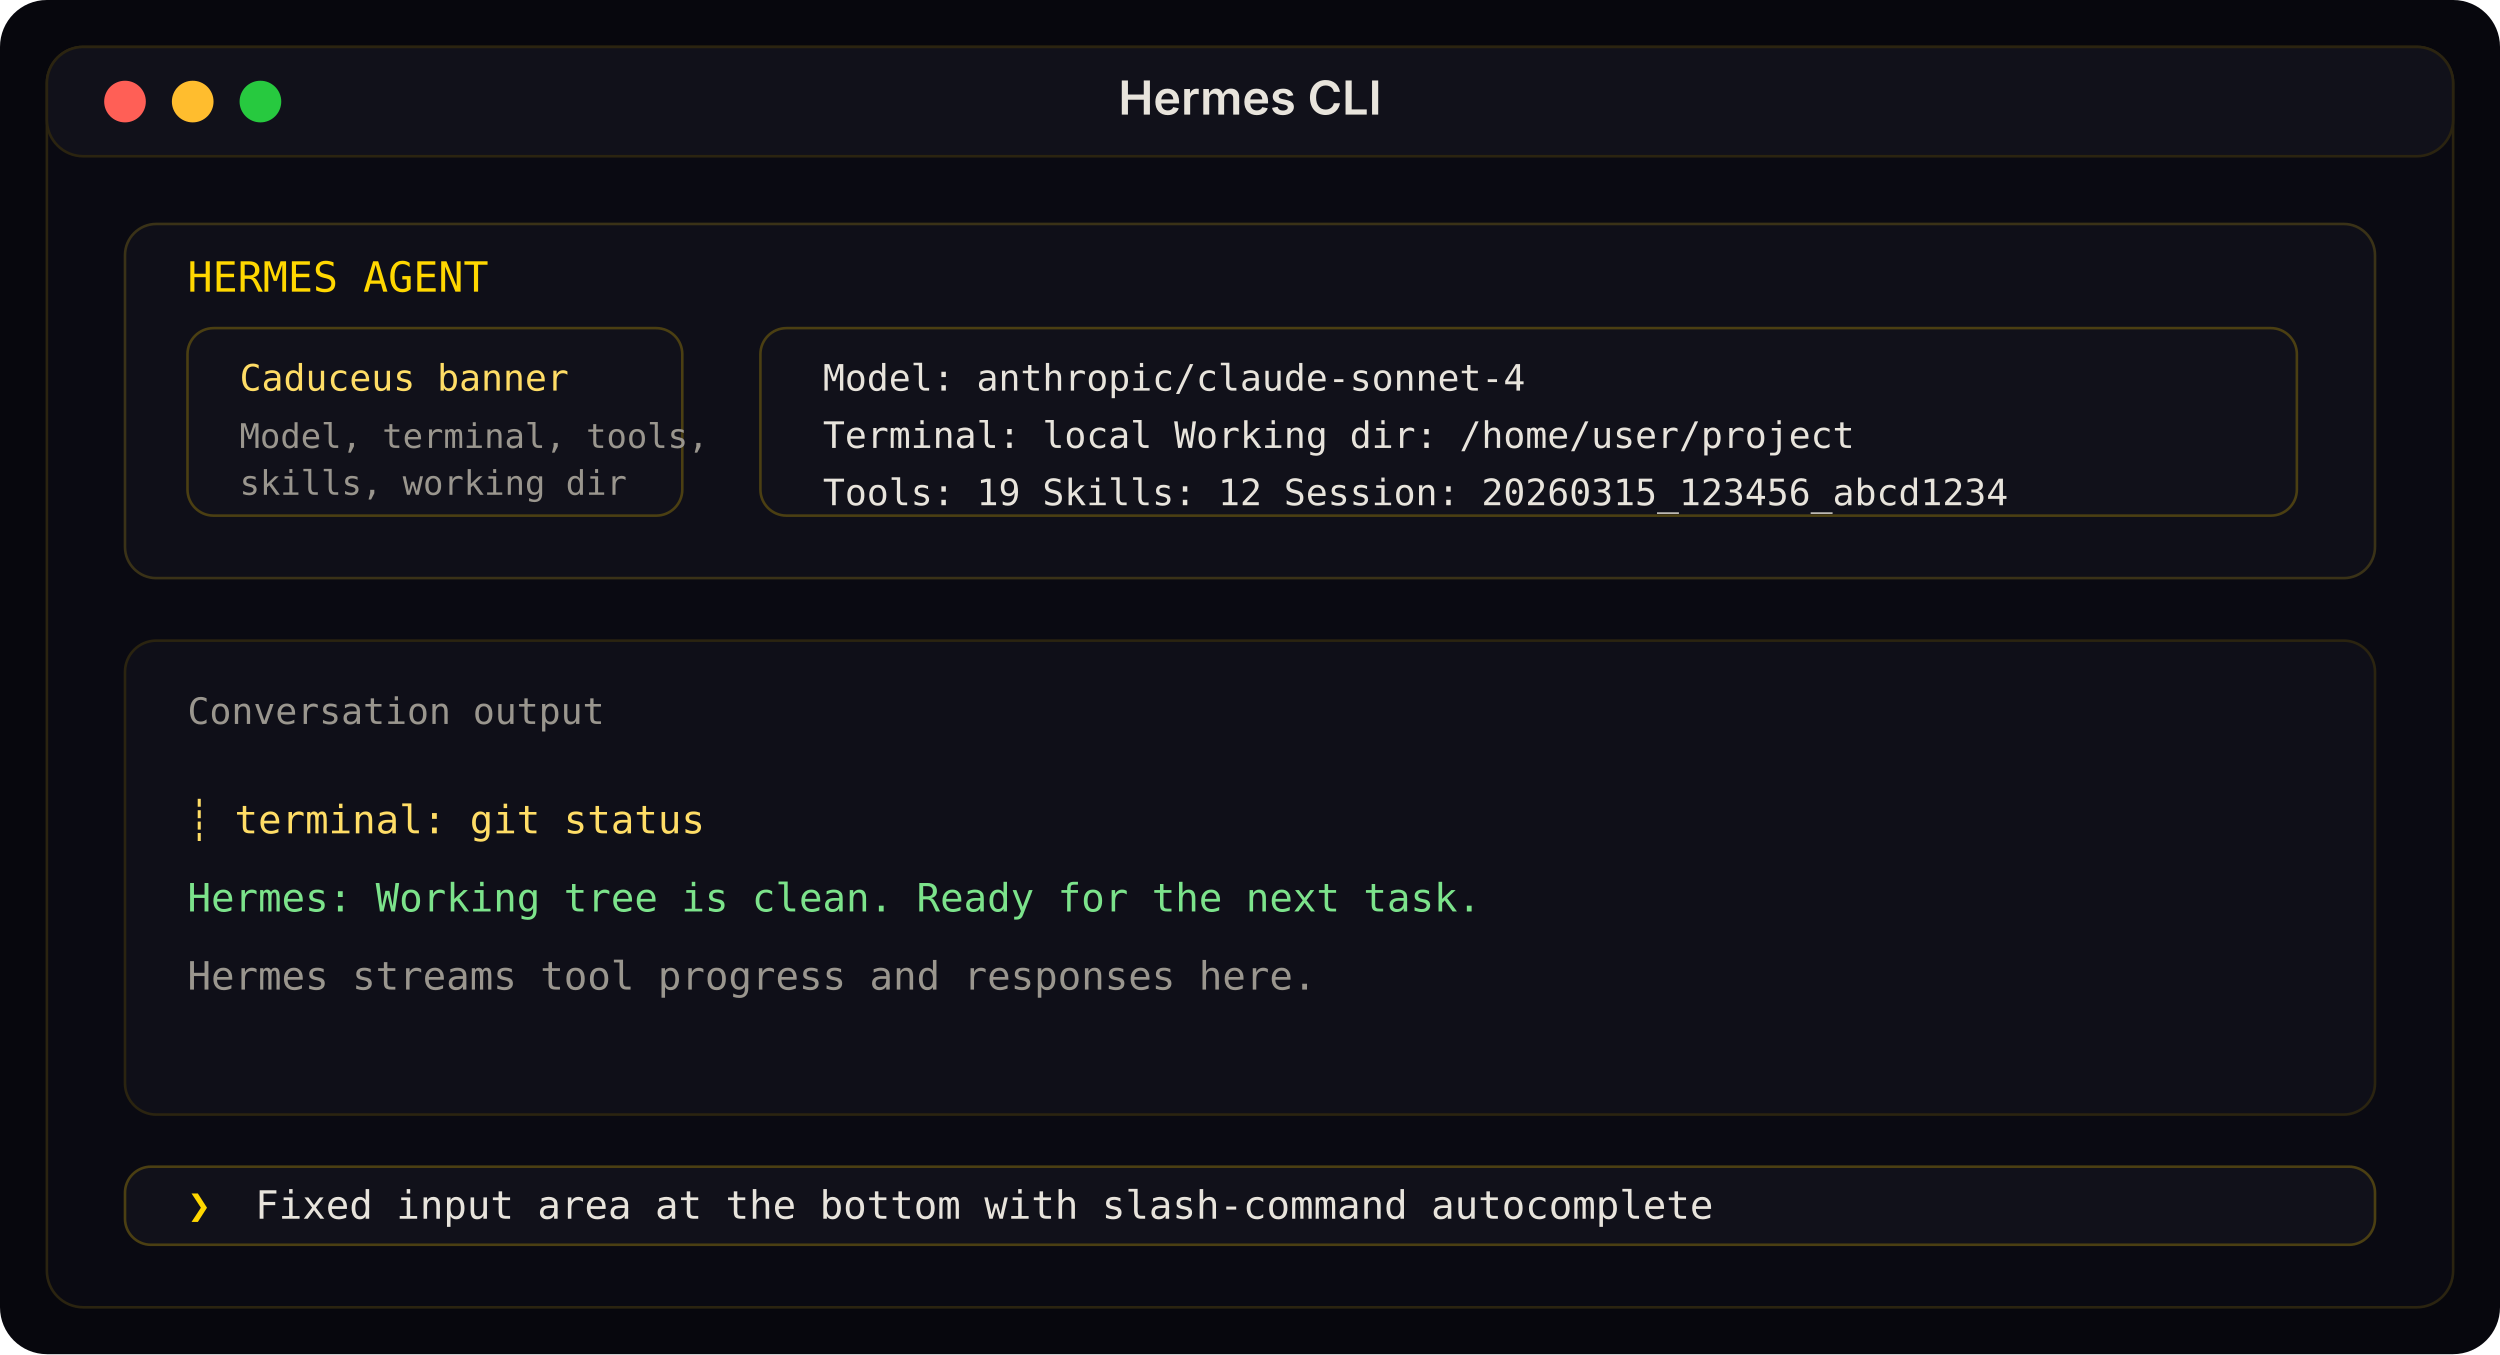
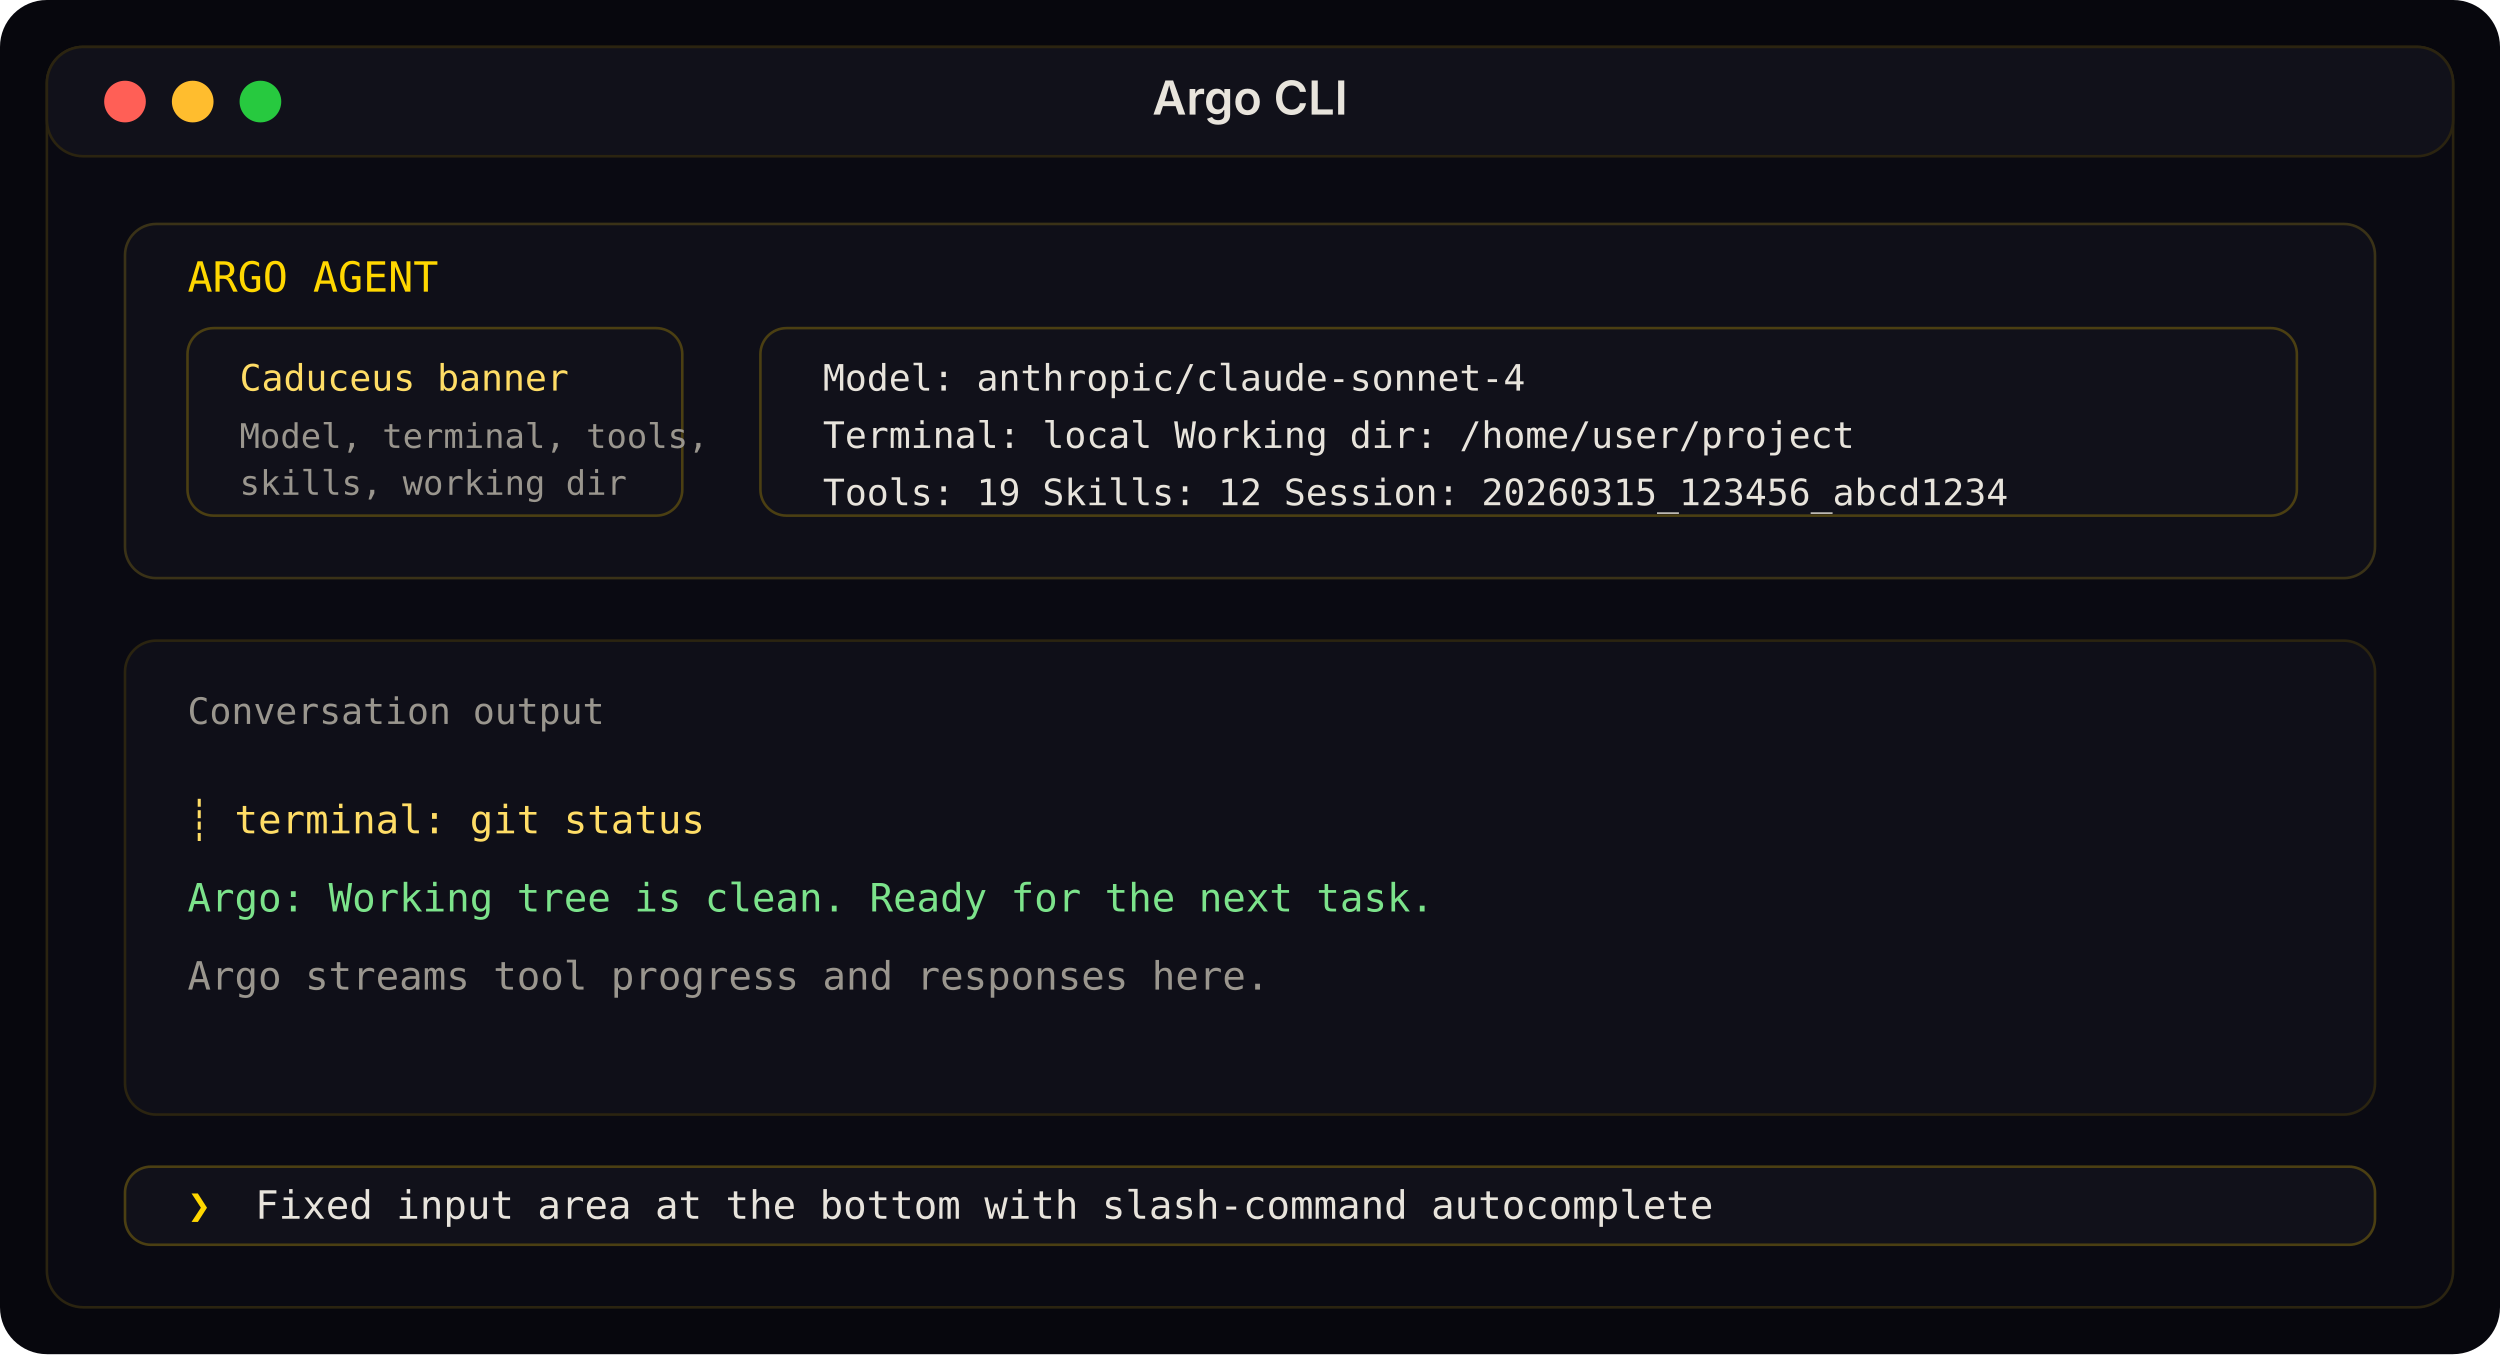
<svg xmlns="http://www.w3.org/2000/svg" width="960" height="520" viewBox="0 0 960 520" role="img" aria-labelledby="title desc">
  <rect width="960" height="520" rx="18" fill="#07070d" />
  <rect x="18" y="18" width="924" height="484" rx="14" fill="#0a0a12" stroke="#2b2410" />
  <rect x="18" y="18" width="924" height="42" rx="14" fill="#11111a" stroke="#2b2410" />
  <circle cx="48" cy="39" r="8" fill="#ff5f56" />
  <circle cx="74" cy="39" r="8" fill="#ffbd2e" />
  <circle cx="100" cy="39" r="8" fill="#27c93f" />
-   <text x="480" y="44" text-anchor="middle" fill="#e8e4dc" font-family="Inter, sans-serif" font-size="18" font-weight="600">Hermes CLI</text>
+   <text x="480" y="44" text-anchor="middle" fill="#e8e4dc" font-family="Inter, sans-serif" font-size="18" font-weight="600">Argo CLI</text>
  <rect x="48" y="86" width="864" height="136" rx="12" fill="#0f0f18" stroke="#3a3217" />
-   <text x="72" y="112" fill="#ffd700" font-family="JetBrains Mono, monospace" font-size="16">HERMES AGENT</text>
+   <text x="72" y="112" fill="#ffd700" font-family="JetBrains Mono, monospace" font-size="16">ARGO AGENT</text>
  <rect x="72" y="126" width="190" height="72" rx="10" fill="#11111a" stroke="#4b3f12" />
  <text x="92" y="150" fill="#ffdd66" font-family="JetBrains Mono, monospace" font-size="14">Caduceus banner</text>
  <text x="92" y="172" fill="#9a968e" font-family="JetBrains Mono, monospace" font-size="13">Model, terminal, tools,</text>
  <text x="92" y="190" fill="#9a968e" font-family="JetBrains Mono, monospace" font-size="13">skills, working dir</text>
  <rect x="292" y="126" width="590" height="72" rx="10" fill="#11111a" stroke="#4b3f12" />
  <text x="316" y="150" fill="#e8e4dc" font-family="JetBrains Mono, monospace" font-size="14">Model: anthropic/claude-sonnet-4</text>
  <text x="316" y="172" fill="#e8e4dc" font-family="JetBrains Mono, monospace" font-size="14">Terminal: local   Working dir: /home/user/project</text>
  <text x="316" y="194" fill="#e8e4dc" font-family="JetBrains Mono, monospace" font-size="14">Tools: 19   Skills: 12   Session: 20260315_123456_abcd1234</text>
  <rect x="48" y="246" width="864" height="182" rx="12" fill="#0f0f18" stroke="#2b2410" />
  <text x="72" y="278" fill="#9a968e" font-family="JetBrains Mono, monospace" font-size="14">Conversation output</text>
  <text x="72" y="320" fill="#ffdd66" font-family="JetBrains Mono, monospace" font-size="15">┊ terminal: git status</text>
-   <text x="72" y="350" fill="#7ce38b" font-family="JetBrains Mono, monospace" font-size="15">Hermes: Working tree is clean. Ready for the next task.</text>
-   <text x="72" y="380" fill="#9a968e" font-family="JetBrains Mono, monospace" font-size="15">Hermes streams tool progress and responses here.</text>
+   <text x="72" y="350" fill="#7ce38b" font-family="JetBrains Mono, monospace" font-size="15">Argo: Working tree is clean. Ready for the next task.</text>
+   <text x="72" y="380" fill="#9a968e" font-family="JetBrains Mono, monospace" font-size="15">Argo streams tool progress and responses here.</text>
  <rect x="48" y="448" width="864" height="30" rx="10" fill="#11111a" stroke="#4b3f12" />
  <text x="72" y="468" fill="#ffd700" font-family="JetBrains Mono, monospace" font-size="15">❯</text>
  <text x="98" y="468" fill="#e8e4dc" font-family="JetBrains Mono, monospace" font-size="15">Fixed input area at the bottom with slash-command autocomplete</text>
</svg>
